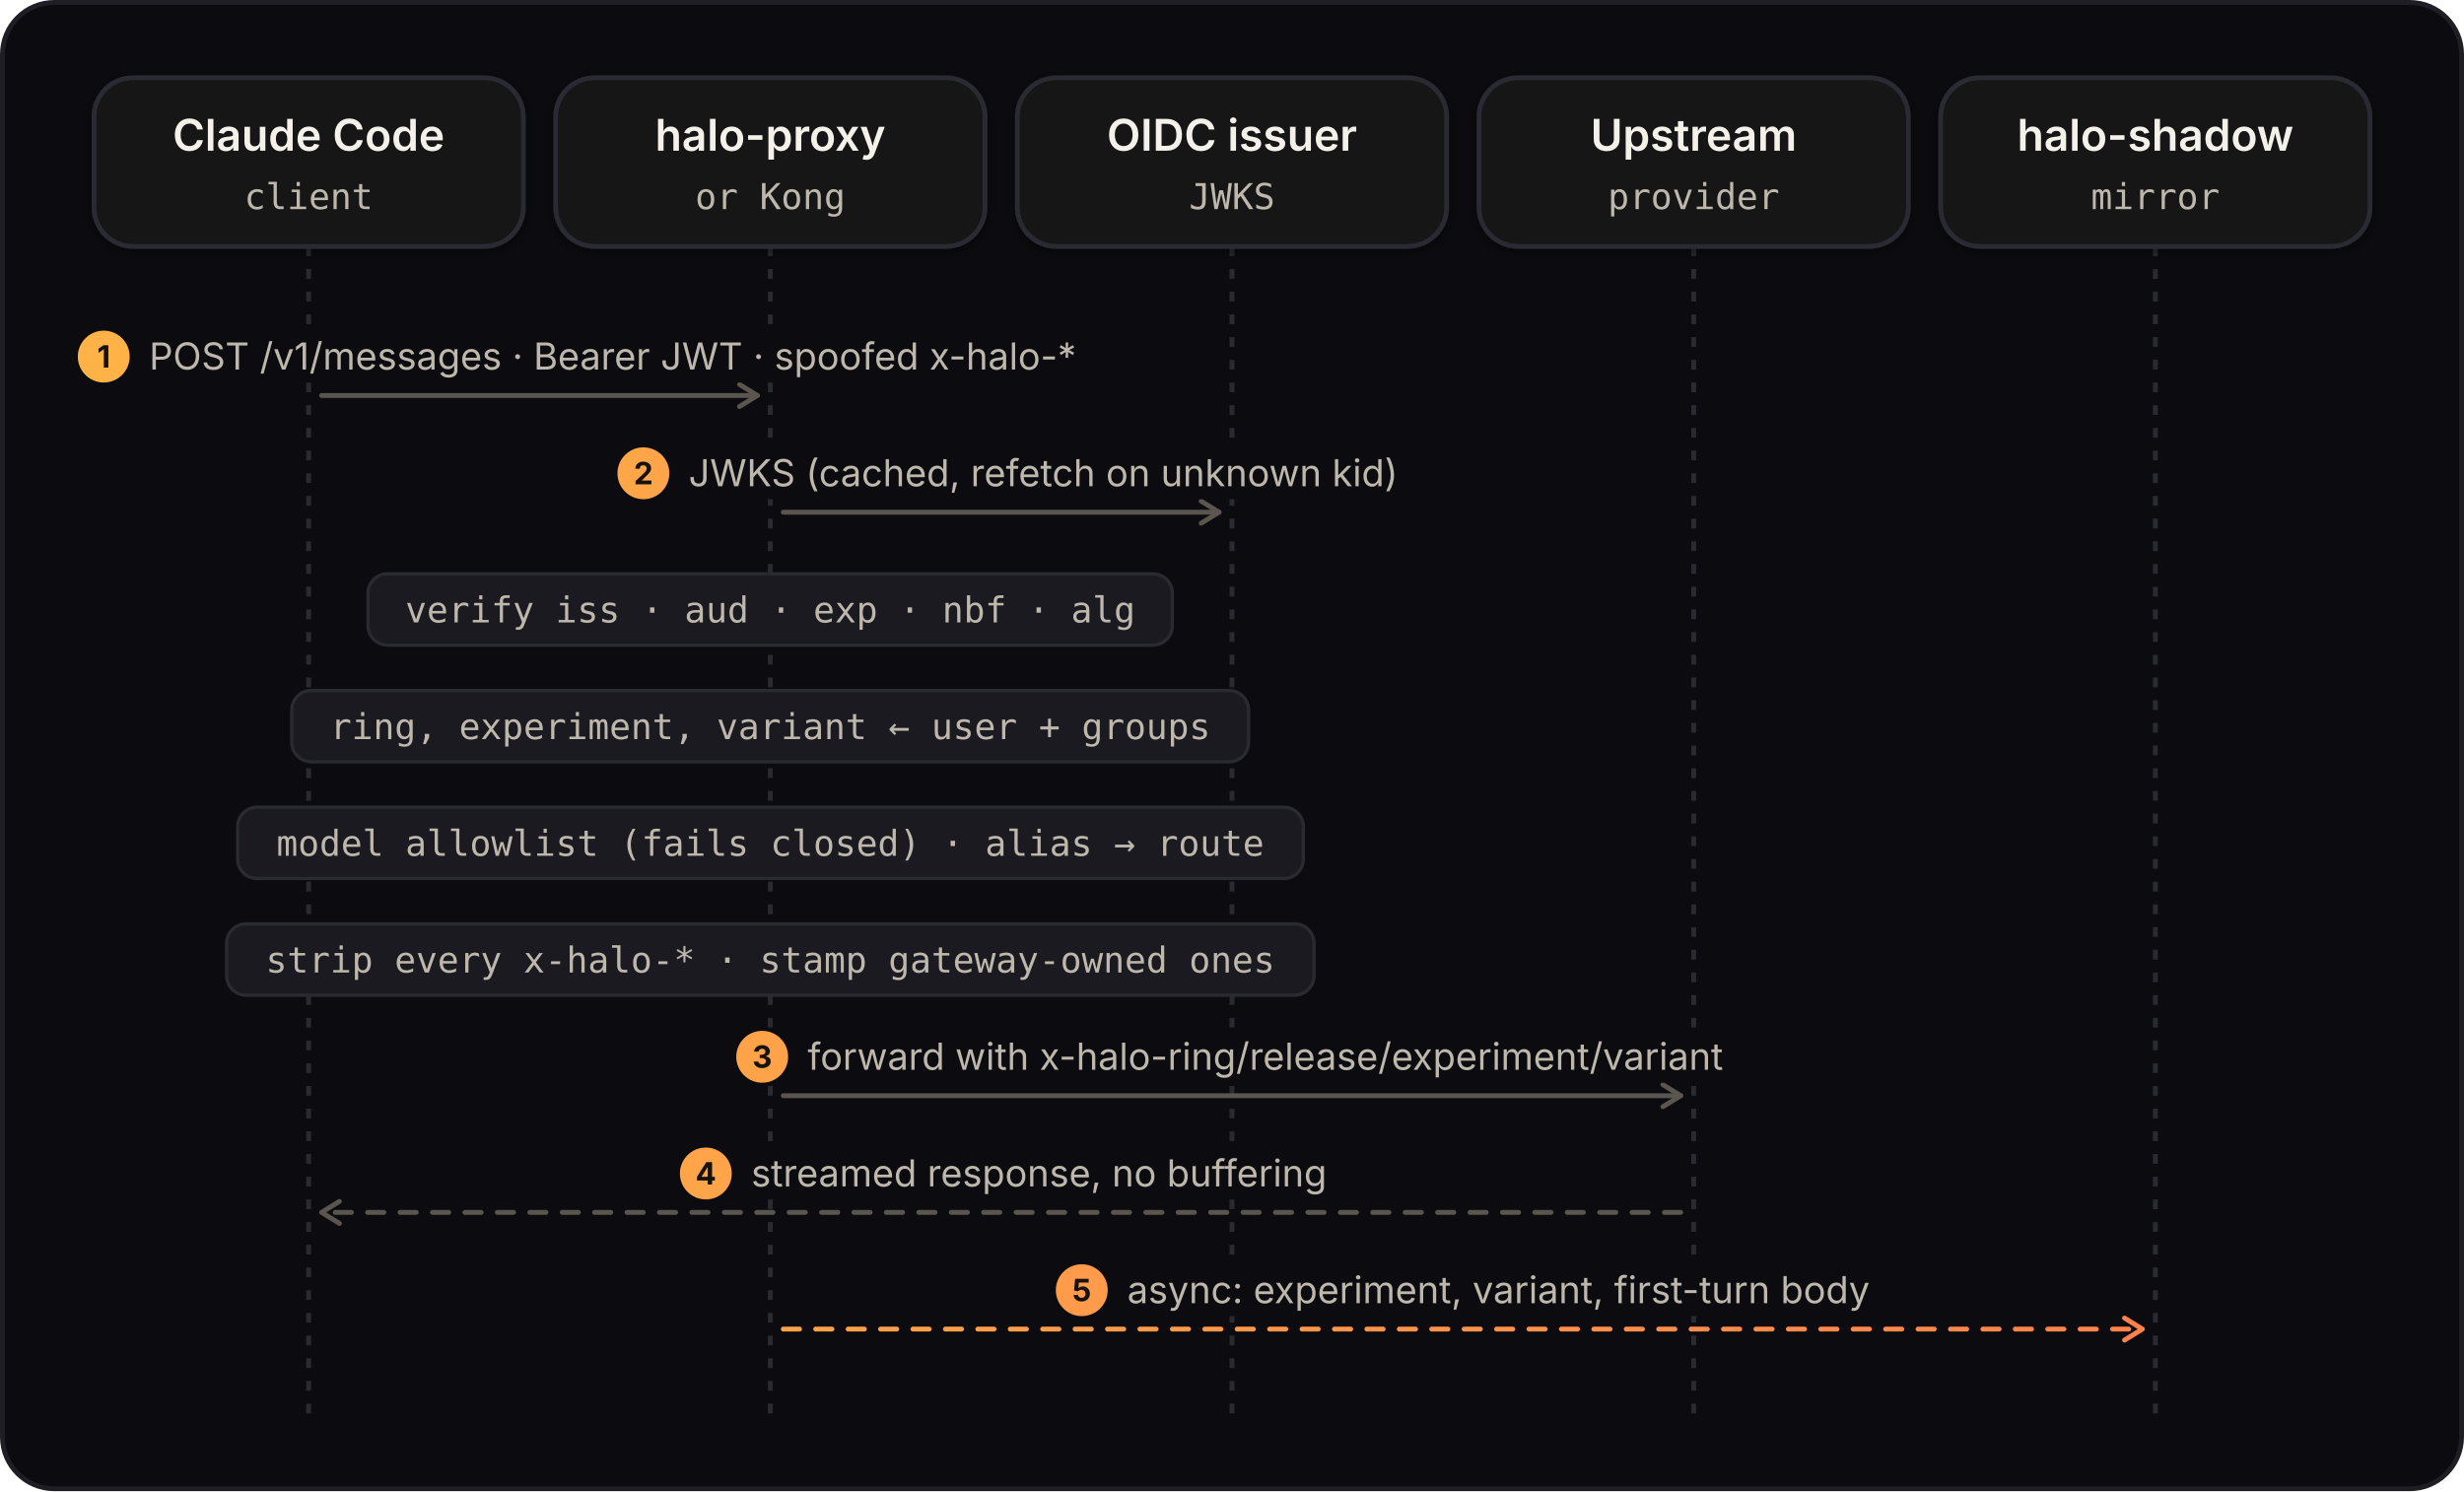
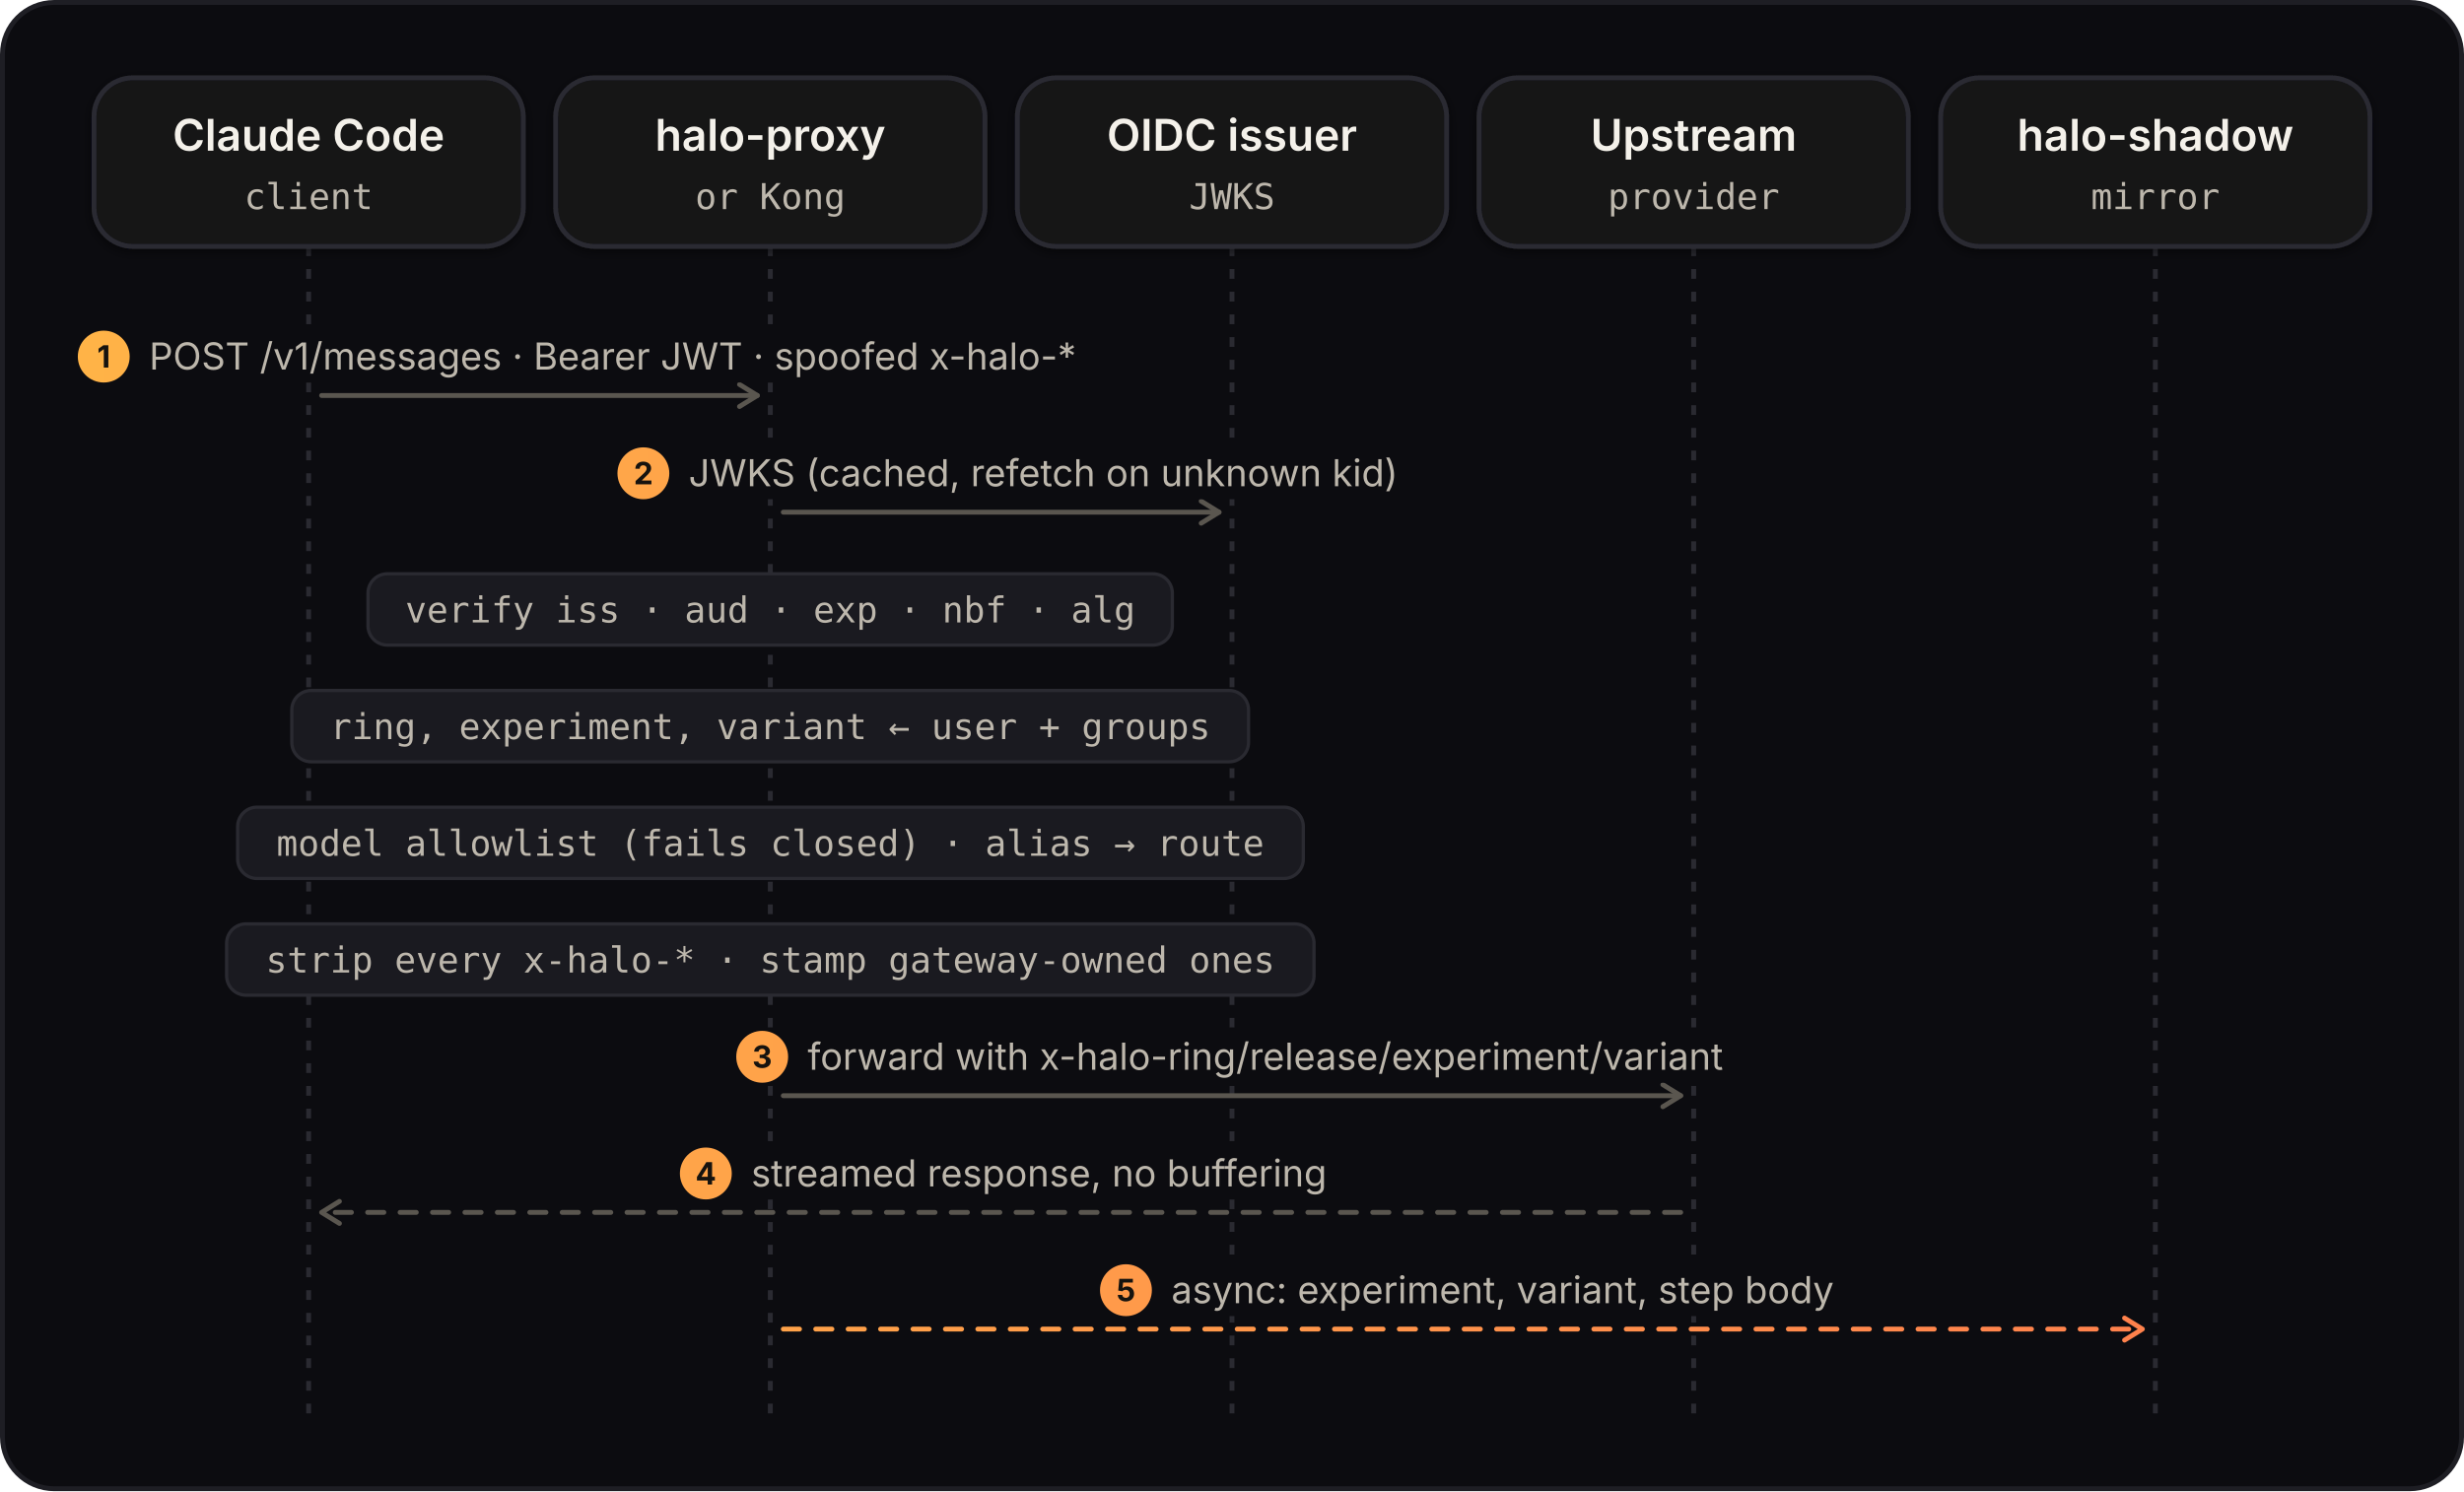
<svg xmlns="http://www.w3.org/2000/svg" viewBox="0 0 760 460" width="760" height="460" role="img" aria-labelledby="t d" font-family="ui-sans-serif,-apple-system,Inter,'Segoe UI',sans-serif">
  <style>
.cv{fill:#0c0c10;stroke:#1e1e24;stroke-width:1.5}
.card{fill:#121217;stroke:#2a2a31;stroke-width:1.5}
.soft{fill:url(#gs)}
.ring{fill:none;stroke:url(#ga);stroke-width:1.5}
.dcard{fill:#2a1414;stroke:#ff7a7a;stroke-width:1.5}
.ghost{fill:none;stroke:#5a564f;stroke-width:1.5;stroke-dasharray:4 4}
.zone{fill:#0f0f14;stroke:#24242b;stroke-width:1.5}
.chip{fill:#1a1a20;stroke:#2a2a31;stroke-width:1}
text{font-family:ui-sans-serif,-apple-system,Inter,'Segoe UI',sans-serif}
.t{font-size:13.5px;font-weight:600;fill:#f4f1ea}
.tm{font:600 12.5px ui-monospace,'SF Mono','JetBrains Mono',Menlo,Consolas,monospace;fill:#f4f1ea}
.td{fill:#ff7a7a}
.s{font-size:12px;fill:#bdb7ac}
.m{font:11px ui-monospace,'SF Mono','JetBrains Mono',Menlo,Consolas,monospace;fill:#bdb7ac}
.xs{font-size:10.5px;font-weight:500;fill:#9a958b}
.xm{font-family:ui-monospace,'SF Mono','JetBrains Mono',Menlo,Consolas,monospace;font-weight:400}
.xa{fill:url(#ga);font-weight:600}
.xd{fill:#ff7a7a;font-weight:600}
.xw{fill:#16130f;font-weight:600}
.k{font-size:10.5px;font-weight:600;letter-spacing:.08em;fill:#9a958b}
.ka{fill:url(#ga)}
.h1{font-size:42px;font-weight:700;letter-spacing:-.02em;fill:#f4f1ea}
.ln,.la,.ld,.lm{fill:none;stroke-width:1.5;stroke-linecap:round;stroke-linejoin:round}
.ln{stroke:#5a564f}.la{stroke:url(#ga)}.ld{stroke:#ff7a7a}.lm{stroke:#2a2a31}
.lane{stroke:#2a2a31;stroke-width:1.5;stroke-dasharray:3 4}
.dash{stroke-dasharray:5 5}
.dl{fill:#5a564f}.da{fill:url(#ga)}.dd{fill:#ff7a7a}
.pl{fill:#0c0c10}.pa{fill:#0c0c10;stroke:url(#ga);stroke-width:1}
.pd{fill:#2a1414;stroke:#ff7a7a;stroke-width:1}.ps{fill:url(#ga)}
.fa{fill:url(#ga)}.fs{fill:url(#gs)}.fm{fill:#1a1a20}.fd{fill:#ff7a7a}.ft{fill:#f4f1ea}
.bdg{fill:url(#ga)}.bn{font-size:9.5px;font-weight:700;fill:#16130f}
.ic{fill:none;stroke:url(#ga);stroke-width:1.75;stroke-linecap:round;stroke-linejoin:round}
.pkt{fill:url(#ga)}
.grow{transform-box:fill-box;transform-origin:left;animation:grow 4.8s cubic-bezier(.6,0,.2,1) infinite}
@keyframes grow{0%{transform:scaleX(.08)}25%{transform:scaleX(.3)}50%{transform:scaleX(.55)}75%,100%{transform:scaleX(1)}}
.flow{stroke-dasharray:4 6;animation:flow 1.1s linear infinite}
@keyframes flow{to{stroke-dashoffset:-20}}
.blink{animation:blink 3.2s ease-in-out infinite}
@keyframes blink{0%,100%{opacity:.18}35%,65%{opacity:1}}
.pulse{transform-box:fill-box;transform-origin:center;animation:pulse 2.8s ease-out infinite}
@keyframes pulse{0%{opacity:.55;transform:scale(.6)}100%{opacity:0;transform:scale(1.5)}}
@media (prefers-reduced-motion:reduce){.flow,.blink,.pulse,.grow{animation:none}.blink{opacity:1}.pulse,.pkt{display:none}}
</style>
  <defs>
    <linearGradient id="ga" gradientUnits="userSpaceOnUse" x1="0" y1="0" x2="760" y2="0">
      <stop offset="0" stop-color="#ffb547" />
      <stop offset="1" stop-color="#ff7a4d" />
    </linearGradient>
    <linearGradient id="gs" gradientUnits="userSpaceOnUse" x1="0" y1="0" x2="760" y2="0">
      <stop offset="0" stop-color="#ffb547" stop-opacity="0.12" />
      <stop offset="1" stop-color="#ff7a4d" stop-opacity="0.12" />
    </linearGradient>
    <filter id="sh" x="-10%" y="-10%" width="120%" height="140%">
      <feDropShadow dx="0" dy="1" stdDeviation="1.6" flood-color="#000000" flood-opacity="0.5" />
    </filter>
  </defs>
  <rect class="cv" x=".75" y=".75" width="758.5" height="458.5" rx="16" />
  <path class="lane" d="M95.2 76V436" />
  <rect class="card" x="29.0" y="24" width="132.4" height="52" rx="12" filter="url(#sh)" />
  <text class="t" x="95.2" y="46.5" text-anchor="middle">Claude Code</text>
  <text class="m" x="95.2" y="64.5" text-anchor="middle">client</text>
  <path class="lane" d="M237.6 76V436" />
  <rect class="card" x="171.4" y="24" width="132.4" height="52" rx="12" filter="url(#sh)" />
  <text class="t" x="237.6" y="46.5" text-anchor="middle">halo-proxy</text>
  <text class="m" x="237.6" y="64.5" text-anchor="middle">or Kong</text>
  <path class="lane" d="M380.0 76V436" />
  <rect class="card" x="313.8" y="24" width="132.4" height="52" rx="12" filter="url(#sh)" />
  <text class="t" x="380" y="46.5" text-anchor="middle">OIDC issuer</text>
  <text class="m" x="380" y="64.5" text-anchor="middle">JWKS</text>
  <path class="lane" d="M522.4 76V436" />
  <rect class="card" x="456.2" y="24" width="132.4" height="52" rx="12" filter="url(#sh)" />
  <text class="t" x="522.4" y="46.5" text-anchor="middle">Upstream</text>
  <text class="m" x="522.4" y="64.5" text-anchor="middle">provider</text>
  <path class="lane" d="M664.8 76V436" />
  <rect class="card" x="598.6" y="24" width="132.4" height="52" rx="12" filter="url(#sh)" />
  <text class="t" x="664.8" y="46.5" text-anchor="middle">halo-shadow</text>
  <text class="m" x="664.8" y="64.5" text-anchor="middle">mirror</text>
  <path class="ln" d="M99.2 122L233.6 122" />
  <path class="ln hd" d="M228.1 125.4L233.6 122L228.1 118.6" />
  <rect class="pl" x="20.0" y="101" width="317.3" height="17" rx="4" />
  <circle class="bdg" cx="32.0" cy="110" r="8" />
  <text class="bn" x="32.0" y="113.4" text-anchor="middle">1</text>
  <text class="s" x="46.0" y="114" style="font-size:11.5px">POST /v1/messages · Bearer JWT · spoofed x-halo-*</text>
  <path class="ln" d="M241.6 158L376 158" />
  <path class="ln hd" d="M370.5 161.4L376 158L370.5 154.6" />
  <rect class="pl" x="186.4" y="137" width="244.7" height="17" rx="4" />
  <circle class="bdg" cx="198.448" cy="146" r="8" />
  <text class="bn" x="198.448" y="149.4" text-anchor="middle">2</text>
  <text class="s" x="212.4" y="150" style="font-size:11.5px">JWKS (cached, refetch on unknown kid)</text>
  <rect class="chip" x="113.5" y="177" width="248.1" height="22" rx="6" />
  <text class="m" x="237.6" y="192" text-anchor="middle">verify iss · aud · exp · nbf · alg</text>
  <rect class="chip" x="90.0" y="213" width="295.1" height="22" rx="6" />
  <text class="m" x="237.6" y="228" text-anchor="middle">ring, experiment, variant ← user + groups</text>
  <rect class="chip" x="73.3" y="249" width="328.7" height="22" rx="6" />
  <text class="m" x="237.6" y="264" text-anchor="middle">model allowlist (fails closed) · alias → route</text>
  <rect class="chip" x="69.9" y="285" width="335.4" height="22" rx="6" />
  <text class="m" x="237.6" y="300" text-anchor="middle">strip every x-halo-* · stamp gateway-owned ones</text>
  <path class="ln" d="M241.6 338L518.4 338" />
  <path class="ln hd" d="M512.9 341.4L518.4 338L512.9 334.6" />
  <rect class="pl" x="223.1" y="317" width="313.8" height="17" rx="4" />
  <circle class="bdg" cx="235.09" cy="326" r="8" />
  <text class="bn" x="235.09" y="329.4" text-anchor="middle">3</text>
  <text class="s" x="249.1" y="330" style="font-size:11.5px">forward with x-halo-ring/release/experiment/variant</text>
  <path class="ln dash" d="M518.4 374L99.2 374" />
  <path class="ln hd" d="M104.7 370.6L99.2 374L104.7 377.4" />
  <rect class="pl" x="205.7" y="353" width="206.2" height="17" rx="4" />
  <circle class="bdg" cx="217.71" cy="362" r="8" />
  <text class="bn" x="217.71" y="365.4" text-anchor="middle">4</text>
  <text class="s" x="231.7" y="366" style="font-size:11.5px">streamed response, no buffering</text>
  <path class="la dash" d="M241.6 410L660.8 410" />
  <path class="la hd" d="M655.3 413.4L660.8 410L655.3 406.6" />
-   <rect class="pl" x="321.7" y="389" width="259.1" height="17" rx="4" />
-   <circle class="bdg" cx="333.66" cy="398" r="8" />
-   <text class="bn" x="333.66" y="401.4" text-anchor="middle">5</text>
-   <text class="s" x="347.7" y="402" style="font-size:11.5px">async: experiment, variant, first-turn body</text>
+   <rect class="pl" x="335.3" y="389" width="231.8" height="17" rx="4" />
+   <circle class="bdg" cx="347.288" cy="398" r="8" />
+   <text class="bn" x="347.288" y="401.4" text-anchor="middle">5</text>
+   <text class="s" x="361.3" y="402" style="font-size:11.5px">async: experiment, variant, step body</text>
</svg>
